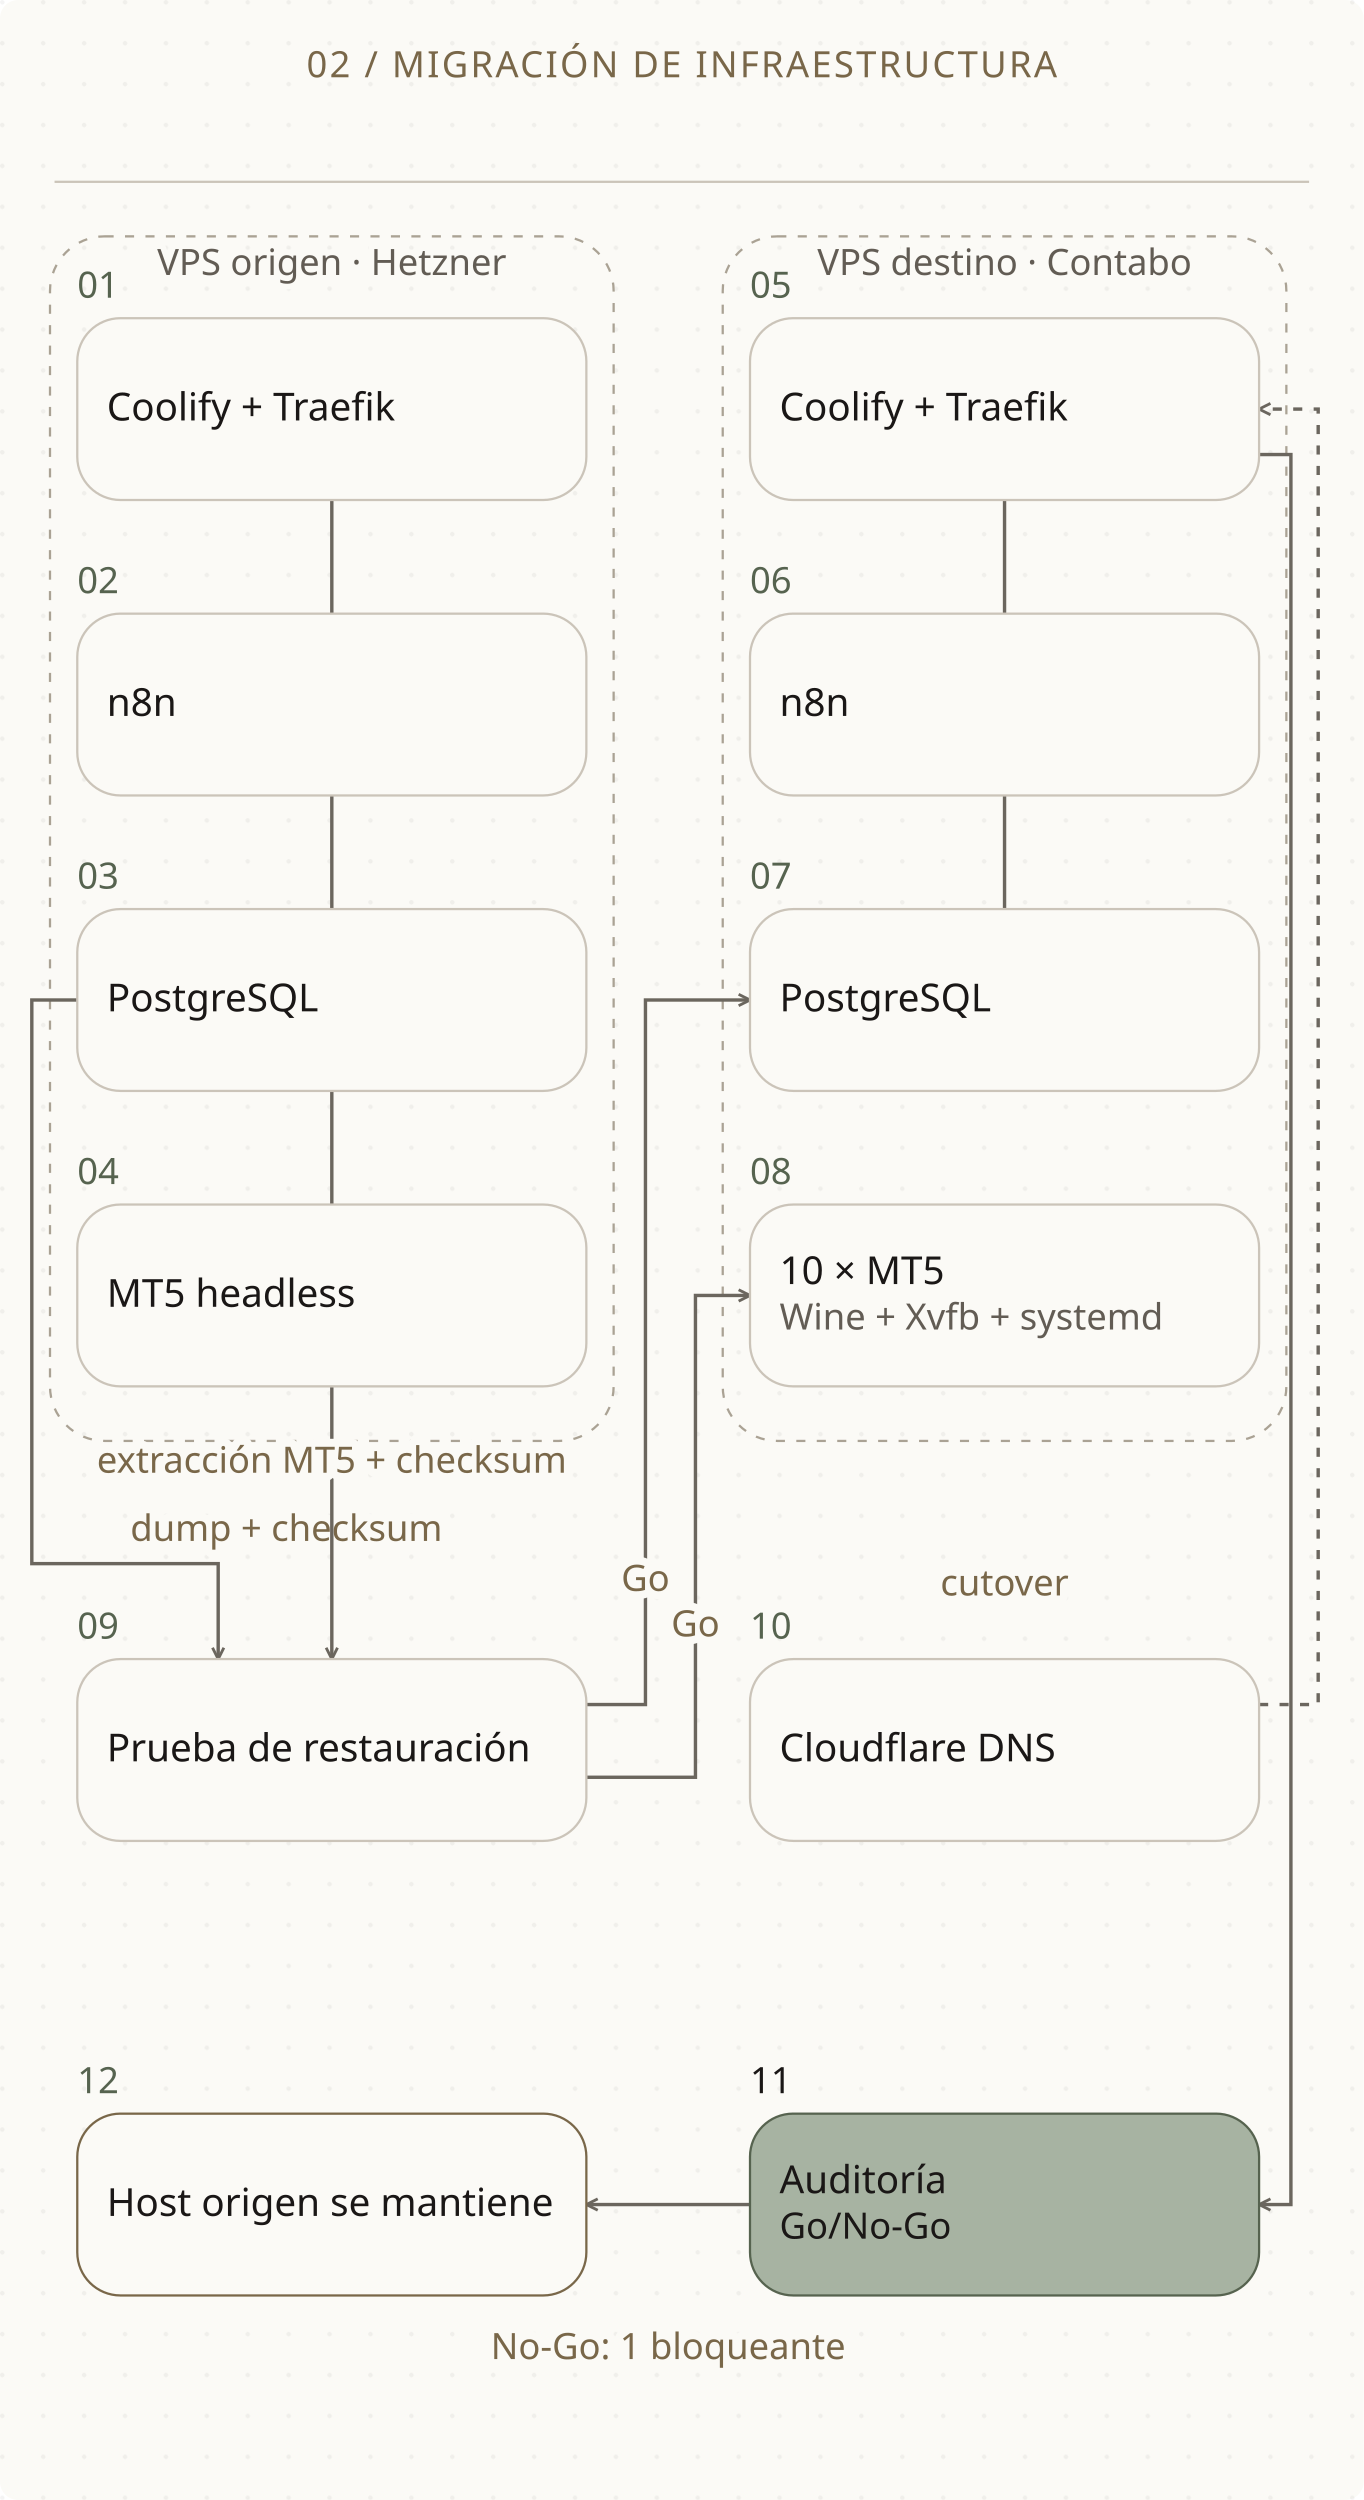
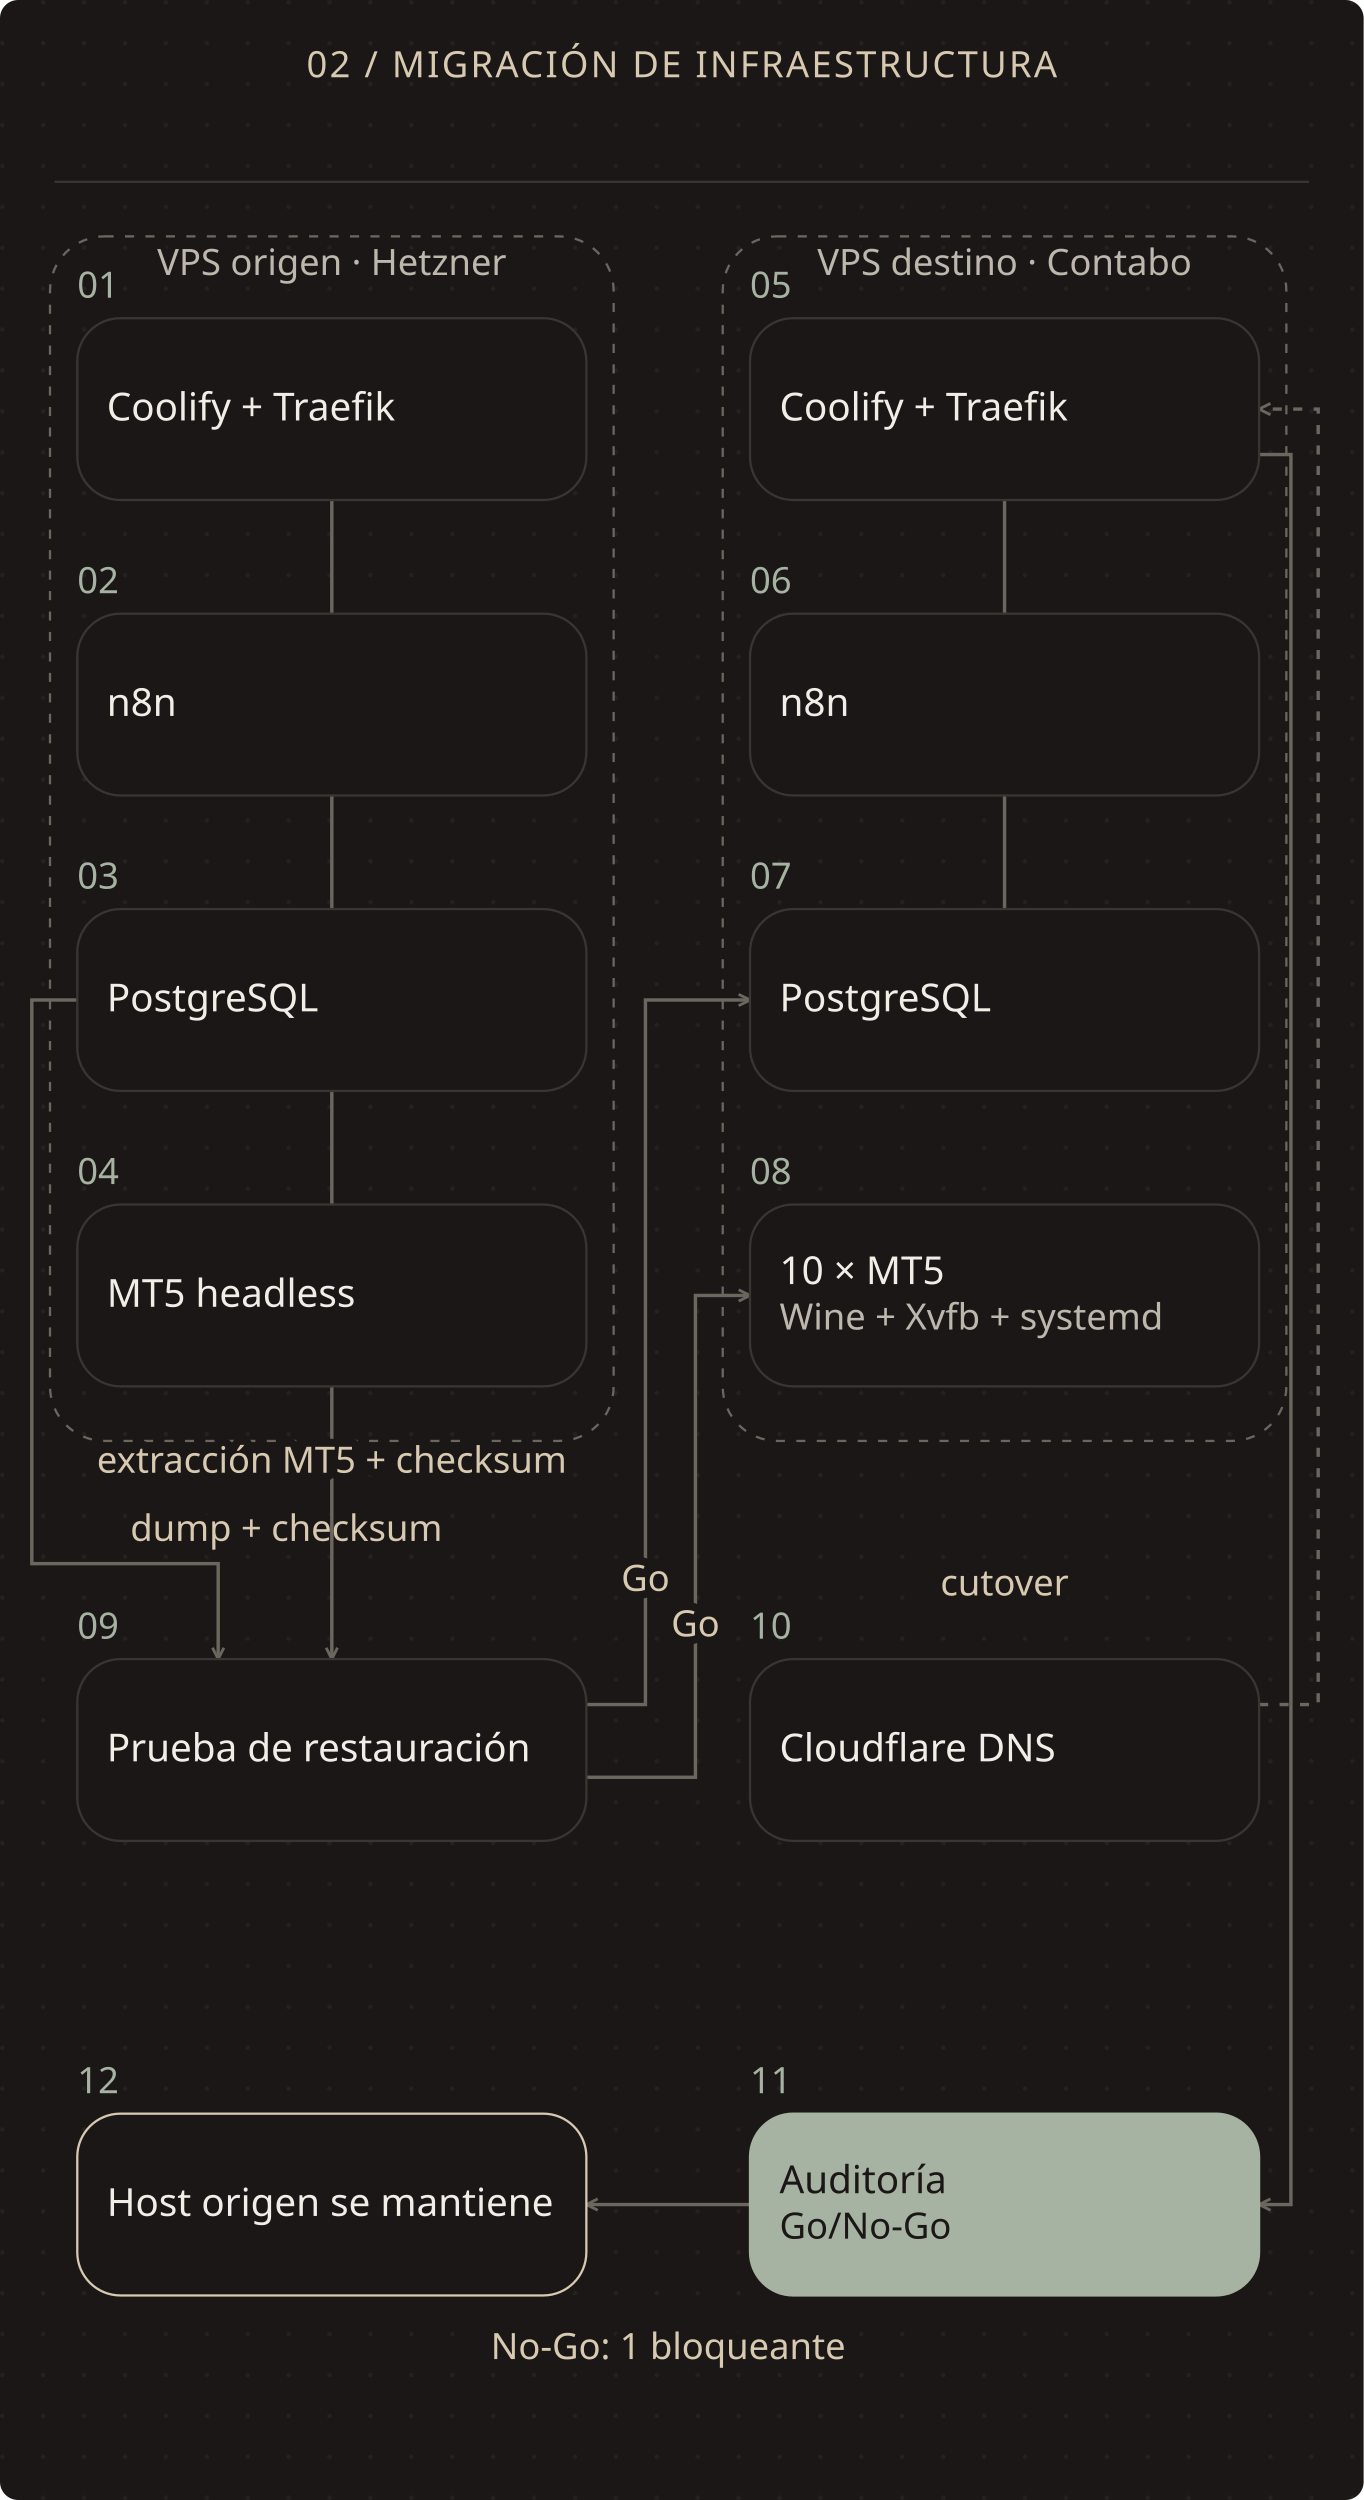
- <svg xmlns="http://www.w3.org/2000/svg" class="bp-svg bp-desktop" viewBox="0 0 600 1100" role="img" aria-labelledby="bp02-desktop-title bp02-desktop-desc">
+ <svg xmlns="http://www.w3.org/2000/svg" class="bp-svg bp-desktop bp-dark" viewBox="0 0 600 1100" role="img" aria-labelledby="bp02-desktop-title bp02-desktop-desc">
  <style>.bp-svg { display:block; width:100%; height:auto; overflow:visible; }
.bp-svg text { font-family:Outfit,system-ui,sans-serif; fill:#1A1716; }
.bp-svg .bp-title { font-size:17px; font-weight:500; }
.bp-svg .bp-sub { font-size:16px; font-weight:300; fill:#625C54; }
.bp-svg .bp-index { font-family:Unbounded,system-ui,sans-serif; font-size:16px; font-weight:300; fill:#56634F; }
.bp-svg .bp-kicker { font-size:16px; font-weight:400; fill:#796749; letter-spacing:1px; }
.bp-svg .bp-rule { stroke:#CBC4B9; stroke-width:1; }
.bp-svg .bp-node rect { fill:#FBFAF6; stroke:#CBC4B9; stroke-width:1; }
.bp-svg .bp-output rect { stroke:#796749; }
.bp-svg .bp-route { fill:none; stroke:#6B665E; stroke-width:1.5; }
.bp-svg .bp-label { font-size:16px; fill:#796749; paint-order:stroke; stroke:#FBFAF6; stroke-width:7px; stroke-linejoin:round; }


.bp-svg .bp-human rect { fill:#A7B3A2; stroke:#56634F; }
.bp-svg .bp-human text { fill:#1A1716; }
.bp-svg .bp-zone { fill:none; stroke:#AAA294; stroke-width:1; stroke-dasharray:4 5; }
.bp-svg .bp-zone-label { font:400 16px Outfit,system-ui,sans-serif; fill:#625C54; paint-order:stroke; stroke:#FBFAF6; stroke-width:5; }
.bp-svg .bp-dashed .bp-route { stroke-dasharray:4 5; }
+ .bp-svg.bp-dark text { fill:#F2EEE7; }
+ .bp-svg.bp-dark .bp-sub { fill:#BDB7AD; }
+ .bp-svg.bp-dark .bp-index { fill:#A7B3A2; }
+ .bp-svg.bp-dark .bp-kicker { fill:#D8C9B1; }
+ .bp-svg.bp-dark .bp-rule { stroke:#3A3532; }
+ .bp-svg.bp-dark .bp-node rect { fill:#1A1716; stroke:#3A3532; }
+ .bp-svg.bp-dark .bp-output rect { stroke:#D8C9B1; }
+ .bp-svg.bp-dark .bp-label { fill:#D8C9B1; stroke:#1A1716; }
+ .bp-svg.bp-dark .bp-zone { stroke:#6B665E; }
+ .bp-svg.bp-dark .bp-zone-label { fill:#BDB7AD; stroke:#1A1716; }
+ .bp-svg.bp-dark .bp-human rect { fill:#A7B3A2; stroke:#A7B3A2; }
+ .bp-svg.bp-dark .bp-human text { fill:#1A1716; }
+ .bp-svg.bp-dark .bp-human .bp-index { fill:#A7B3A2; }
+ .bp-svg.bp-dark .bp-node:focus-visible rect, .bp-svg.bp-dark .bp-node.is-active rect { stroke:#A7B3A2; }
+ .bp-svg.bp-dark .bp-edge.is-active .bp-route { stroke:#D8C9B1; }
</style>
  <defs>
    <pattern id="bp02-desktop-grid" width="18" height="18" patternUnits="userSpaceOnUse">
-       <circle cx="1" cy="1" r="1" fill="#1A1716" opacity=".05" />
+       <circle cx="1" cy="1" r="1" fill="#F2EEE7" opacity=".05" />
    </pattern>
    <marker id="bp02-desktop-arrow" viewBox="0 0 6 6" refX="5" refY="3" markerWidth="5" markerHeight="5" orient="auto-start-reverse">
      <path d="M1 1 L5 3 L1 5" fill="none" stroke="#6B665E" stroke-width="1" />
    </marker>
  </defs>
-   <rect width="600" height="1100" rx="8" fill="#FBFAF6" />
+   <rect width="600" height="1100" rx="8" fill="#1A1716" />
  <rect width="600" height="1100" fill="url(#bp02-desktop-grid)" />
  <text x="300.0" y="34" text-anchor="middle" class="bp-kicker">02 / MIGRACIÓN DE INFRAESTRUCTURA</text>
  <path d="M24 80 H576" class="bp-rule" />
  <rect x="22" y="104" width="248" height="530" rx="24" class="bp-zone" />
  <text x="146.0" y="121" text-anchor="middle" class="bp-zone-label">VPS origen · Hetzner</text>
  <rect x="318" y="104" width="248" height="530" rx="24" class="bp-zone" />
  <text x="442.0" y="121" text-anchor="middle" class="bp-zone-label">VPS destino · Contabo</text>
  <g class="bp-edge" data-from="A1" data-to="A2" data-kind="plain">
    <path class="bp-route" d="M146 220 V270" pathLength="1" />
  </g>
  <g class="bp-edge" data-from="A2" data-to="A3" data-kind="plain">
    <path class="bp-route" d="M146 350 V400" pathLength="1" />
  </g>
  <g class="bp-edge" data-from="A3" data-to="A4" data-kind="plain">
    <path class="bp-route" d="M146 480 V530" pathLength="1" />
  </g>
  <g class="bp-edge" data-from="B1" data-to="B2" data-kind="plain">
    <path class="bp-route" d="M442 220 V270" pathLength="1" />
  </g>
  <g class="bp-edge" data-from="B2" data-to="B3" data-kind="plain">
    <path class="bp-route" d="M442 350 V400" pathLength="1" />
  </g>
  <g class="bp-edge" data-from="A3" data-to="R" data-kind="arrow">
    <path class="bp-route" d="M34 440 H14 V688 H96 V730" pathLength="1" marker-end="url(#bp02-desktop-arrow)" />
    <text x="126" y="678" text-anchor="middle" class="bp-label">dump + checksum</text>
  </g>
  <g class="bp-edge" data-from="A4" data-to="R" data-kind="arrow">
    <path class="bp-route" d="M146 610 V730" pathLength="1" marker-end="url(#bp02-desktop-arrow)" />
    <text x="146" y="648" text-anchor="middle" class="bp-label">extracción MT5 + checksum</text>
  </g>
  <g class="bp-edge" data-from="R" data-to="B3" data-kind="arrow">
    <path class="bp-route" d="M258 750 H284 V440 H330" pathLength="1" marker-end="url(#bp02-desktop-arrow)" />
    <text x="284" y="700" text-anchor="middle" class="bp-label">Go</text>
  </g>
  <g class="bp-edge" data-from="R" data-to="B4" data-kind="arrow">
    <path class="bp-route" d="M258 782 H306 V570 H330" pathLength="1" marker-end="url(#bp02-desktop-arrow)" />
    <text x="306" y="720" text-anchor="middle" class="bp-label">Go</text>
  </g>
  <g class="bp-edge bp-dashed" data-from="DNS" data-to="B1" data-kind="dashed">
    <path class="bp-route" d="M554 750 H580 V180 H554" marker-end="url(#bp02-desktop-arrow)" />
    <text x="442" y="702" text-anchor="middle" class="bp-label">cutover</text>
  </g>
  <g class="bp-edge" data-from="B1" data-to="AUD" data-kind="arrow">
    <path class="bp-route" d="M554 200 H568 V970 H554" pathLength="1" marker-end="url(#bp02-desktop-arrow)" />
  </g>
  <g class="bp-edge" data-from="AUD" data-to="HOLD" data-kind="arrow">
    <path class="bp-route" d="M330 970 H258" pathLength="1" marker-end="url(#bp02-desktop-arrow)" />
    <text x="294" y="1038" text-anchor="middle" class="bp-label">No-Go: 1 bloqueante</text>
  </g>
  <g class="bp-node" data-node="A1" data-description="Coolify + Traefik. Conecta con: n8n.">
    <text x="34" y="131" class="bp-index">01</text>
    <rect x="34" y="140" width="224" height="80" rx="19" />
    <text x="47" y="185" class="bp-title">Coolify + Traefik</text>
  </g>
  <g class="bp-node" data-node="A2" data-description="n8n. Conecta con: PostgreSQL.">
    <text x="34" y="261" class="bp-index">02</text>
    <rect x="34" y="270" width="224" height="80" rx="19" />
    <text x="47" y="315" class="bp-title">n8n</text>
  </g>
  <g class="bp-node" data-node="A3" data-description="PostgreSQL. Conecta con: MT5 headless; Prueba de restauración.">
    <text x="34" y="391" class="bp-index">03</text>
    <rect x="34" y="400" width="224" height="80" rx="19" />
    <text x="47" y="445" class="bp-title">PostgreSQL</text>
  </g>
  <g class="bp-node" data-node="A4" data-description="MT5 headless. Conecta con: Prueba de restauración.">
    <text x="34" y="521" class="bp-index">04</text>
    <rect x="34" y="530" width="224" height="80" rx="19" />
    <text x="47" y="575" class="bp-title">MT5 headless</text>
  </g>
  <g class="bp-node" data-node="B1" data-description="Coolify + Traefik. Conecta con: n8n; Auditoría Go/No-Go.">
    <text x="330" y="131" class="bp-index">05</text>
    <rect x="330" y="140" width="224" height="80" rx="19" />
    <text x="343" y="185" class="bp-title">Coolify + Traefik</text>
  </g>
  <g class="bp-node" data-node="B2" data-description="n8n. Conecta con: PostgreSQL.">
    <text x="330" y="261" class="bp-index">06</text>
    <rect x="330" y="270" width="224" height="80" rx="19" />
    <text x="343" y="315" class="bp-title">n8n</text>
  </g>
  <g class="bp-node" data-node="B3" data-description="PostgreSQL.">
    <text x="330" y="391" class="bp-index">07</text>
    <rect x="330" y="400" width="224" height="80" rx="19" />
    <text x="343" y="445" class="bp-title">PostgreSQL</text>
  </g>
  <g class="bp-node" data-node="B4" data-description="10 × MT5 · Wine + Xvfb + systemd.">
    <text x="330" y="521" class="bp-index">08</text>
    <rect x="330" y="530" width="224" height="80" rx="19" />
    <text x="343" y="565" class="bp-title">10 × MT5</text>
    <text x="343" y="585" class="bp-sub">Wine + Xvfb + systemd</text>
  </g>
  <g class="bp-node" data-node="R" data-description="Prueba de restauración. Conecta con: PostgreSQL; 10 × MT5 Wine + Xvfb + systemd.">
    <text x="34" y="721" class="bp-index">09</text>
    <rect x="34" y="730" width="224" height="80" rx="19" />
    <text x="47" y="775" class="bp-title">Prueba de restauración</text>
  </g>
  <g class="bp-node" data-node="DNS" data-description="Cloudflare DNS. Conecta con: Coolify + Traefik.">
    <text x="330" y="721" class="bp-index">10</text>
    <rect x="330" y="730" width="224" height="80" rx="19" />
    <text x="343" y="775" class="bp-title">Cloudflare DNS</text>
  </g>
  <g class="bp-node bp-human" data-node="AUD" data-description="Auditoría · Go/No-Go. Conecta con: Host origen se mantiene.">
    <text x="330" y="921" class="bp-index">11</text>
    <rect x="330" y="930" width="224" height="80" rx="19" />
    <text x="343" y="965" class="bp-title">Auditoría</text>
    <text x="343" y="985" class="bp-sub">Go/No-Go</text>
  </g>
  <g class="bp-node bp-output" data-node="HOLD" data-description="Host origen se mantiene.">
    <text x="34" y="921" class="bp-index">12</text>
    <rect x="34" y="930" width="224" height="80" rx="19" />
    <text x="47" y="975" class="bp-title">Host origen se mantiene</text>
  </g>
</svg>
